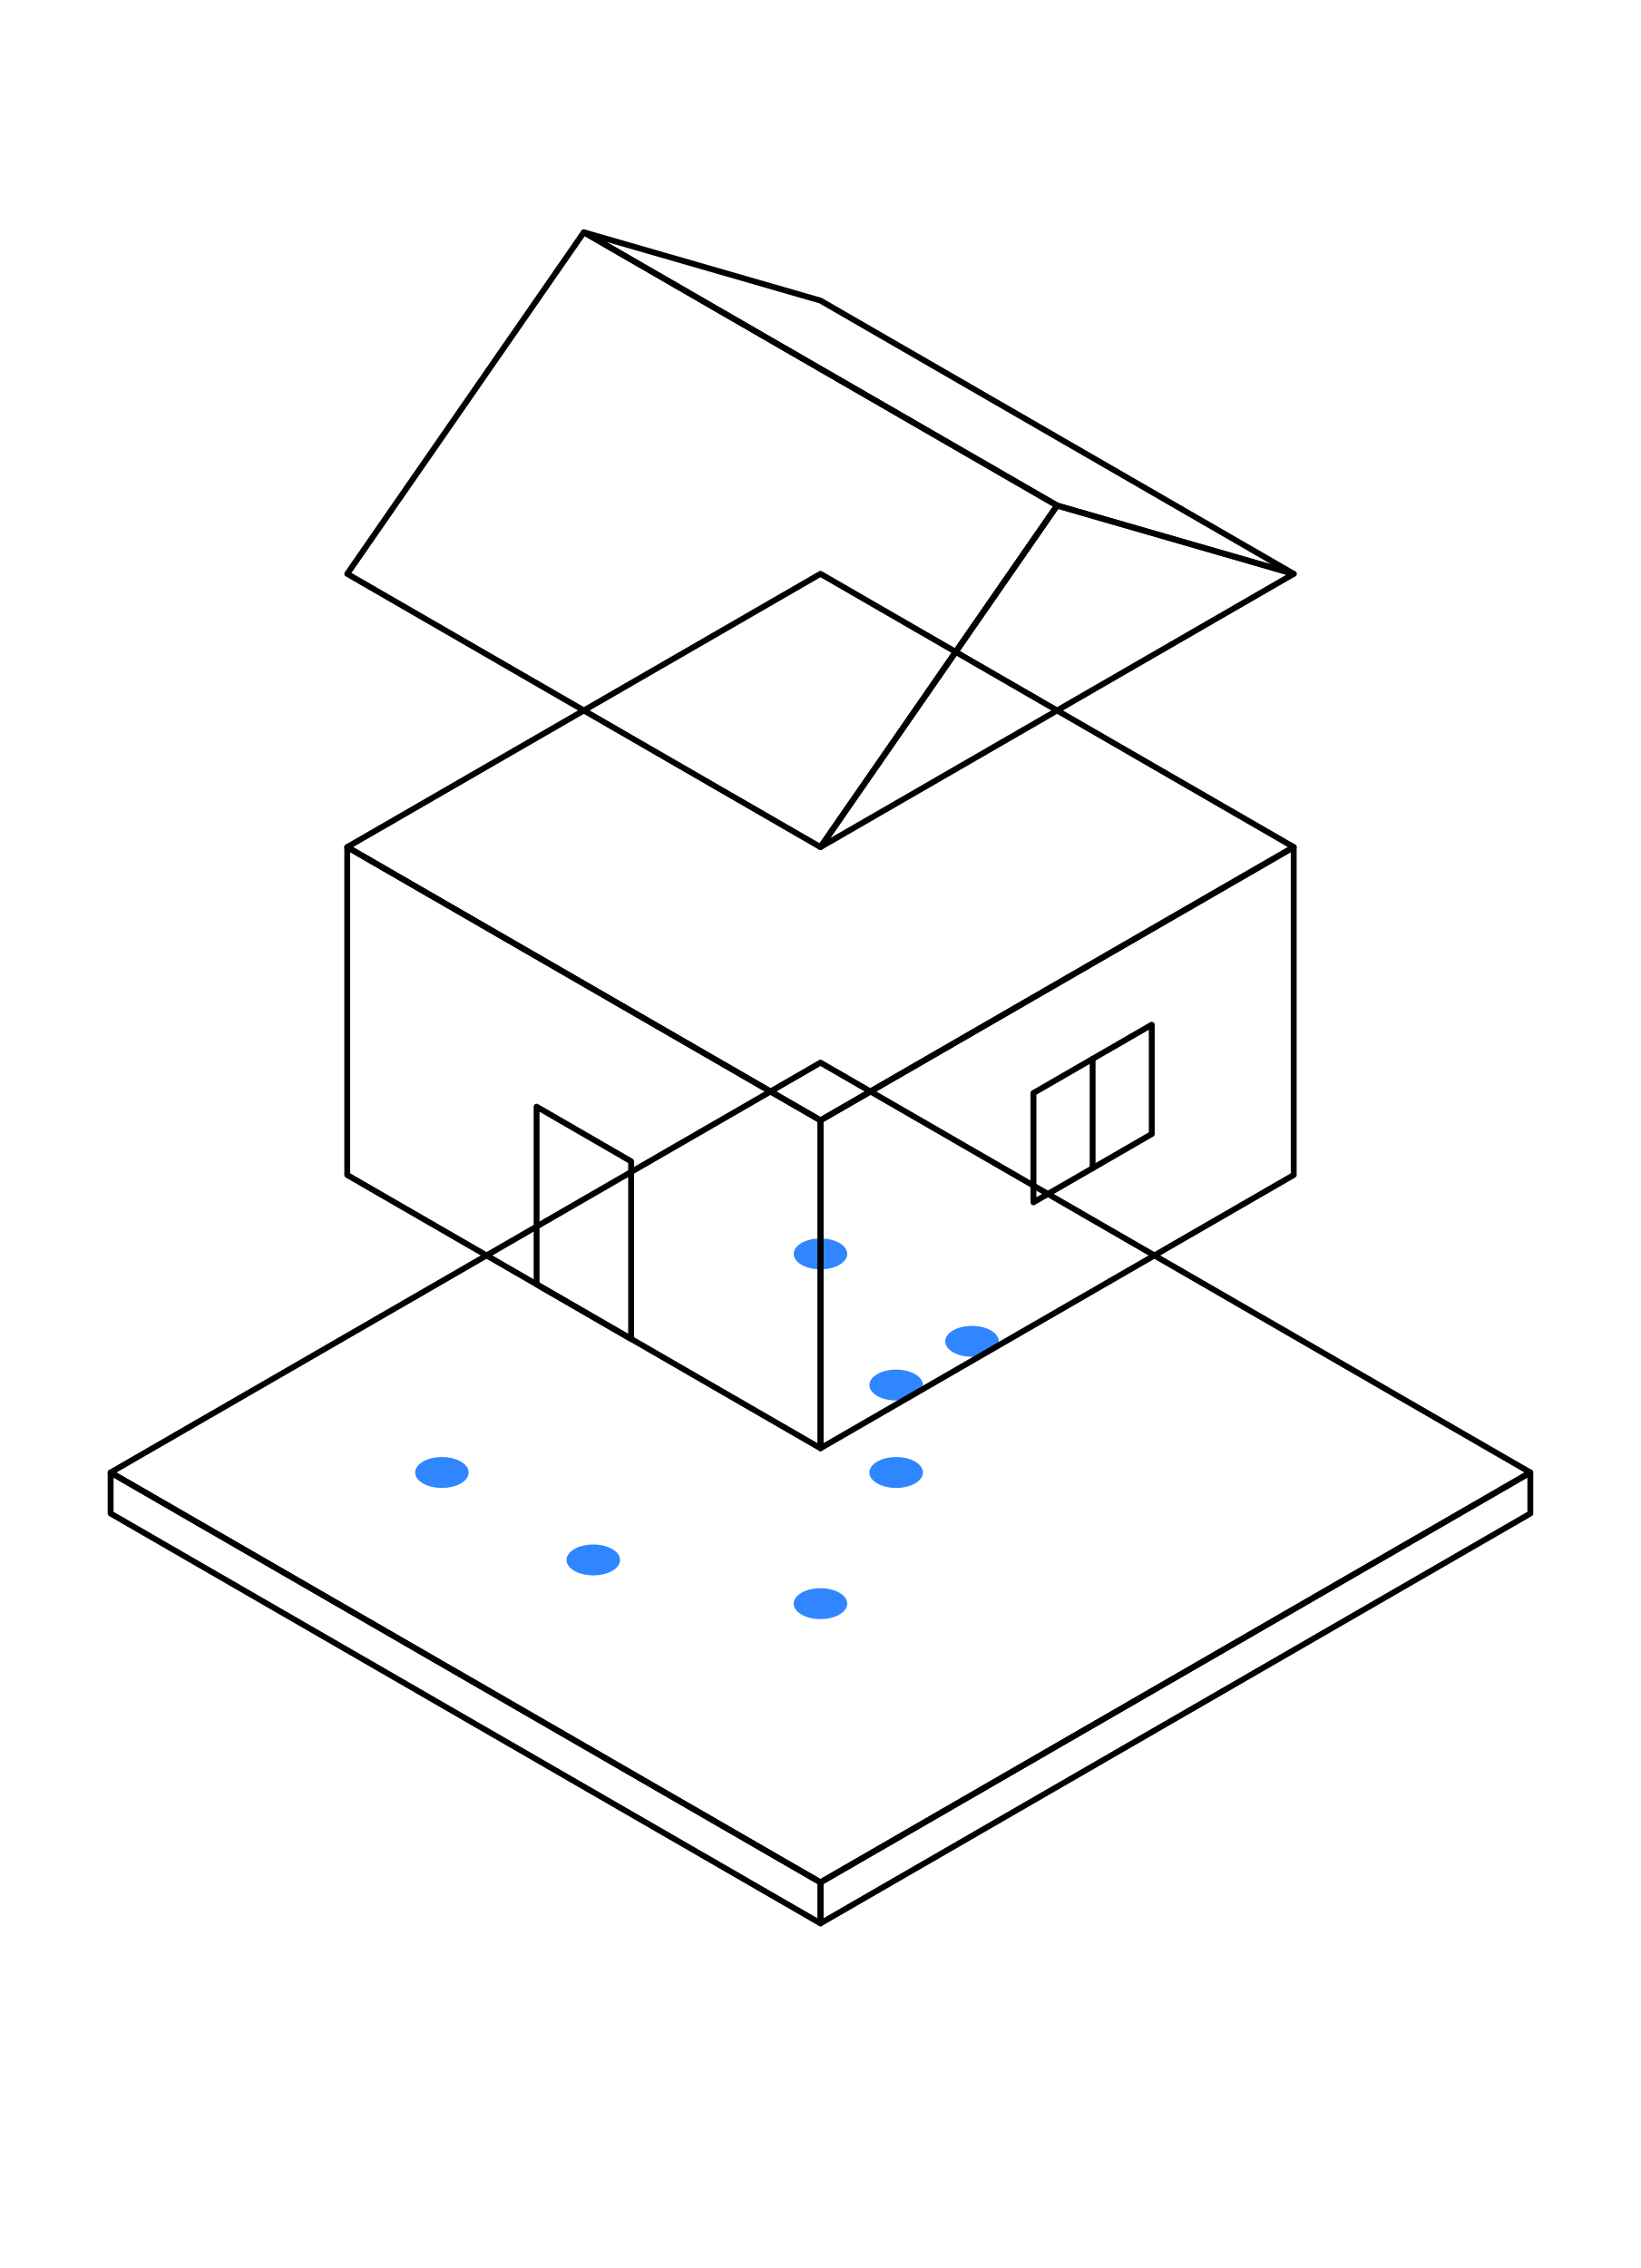
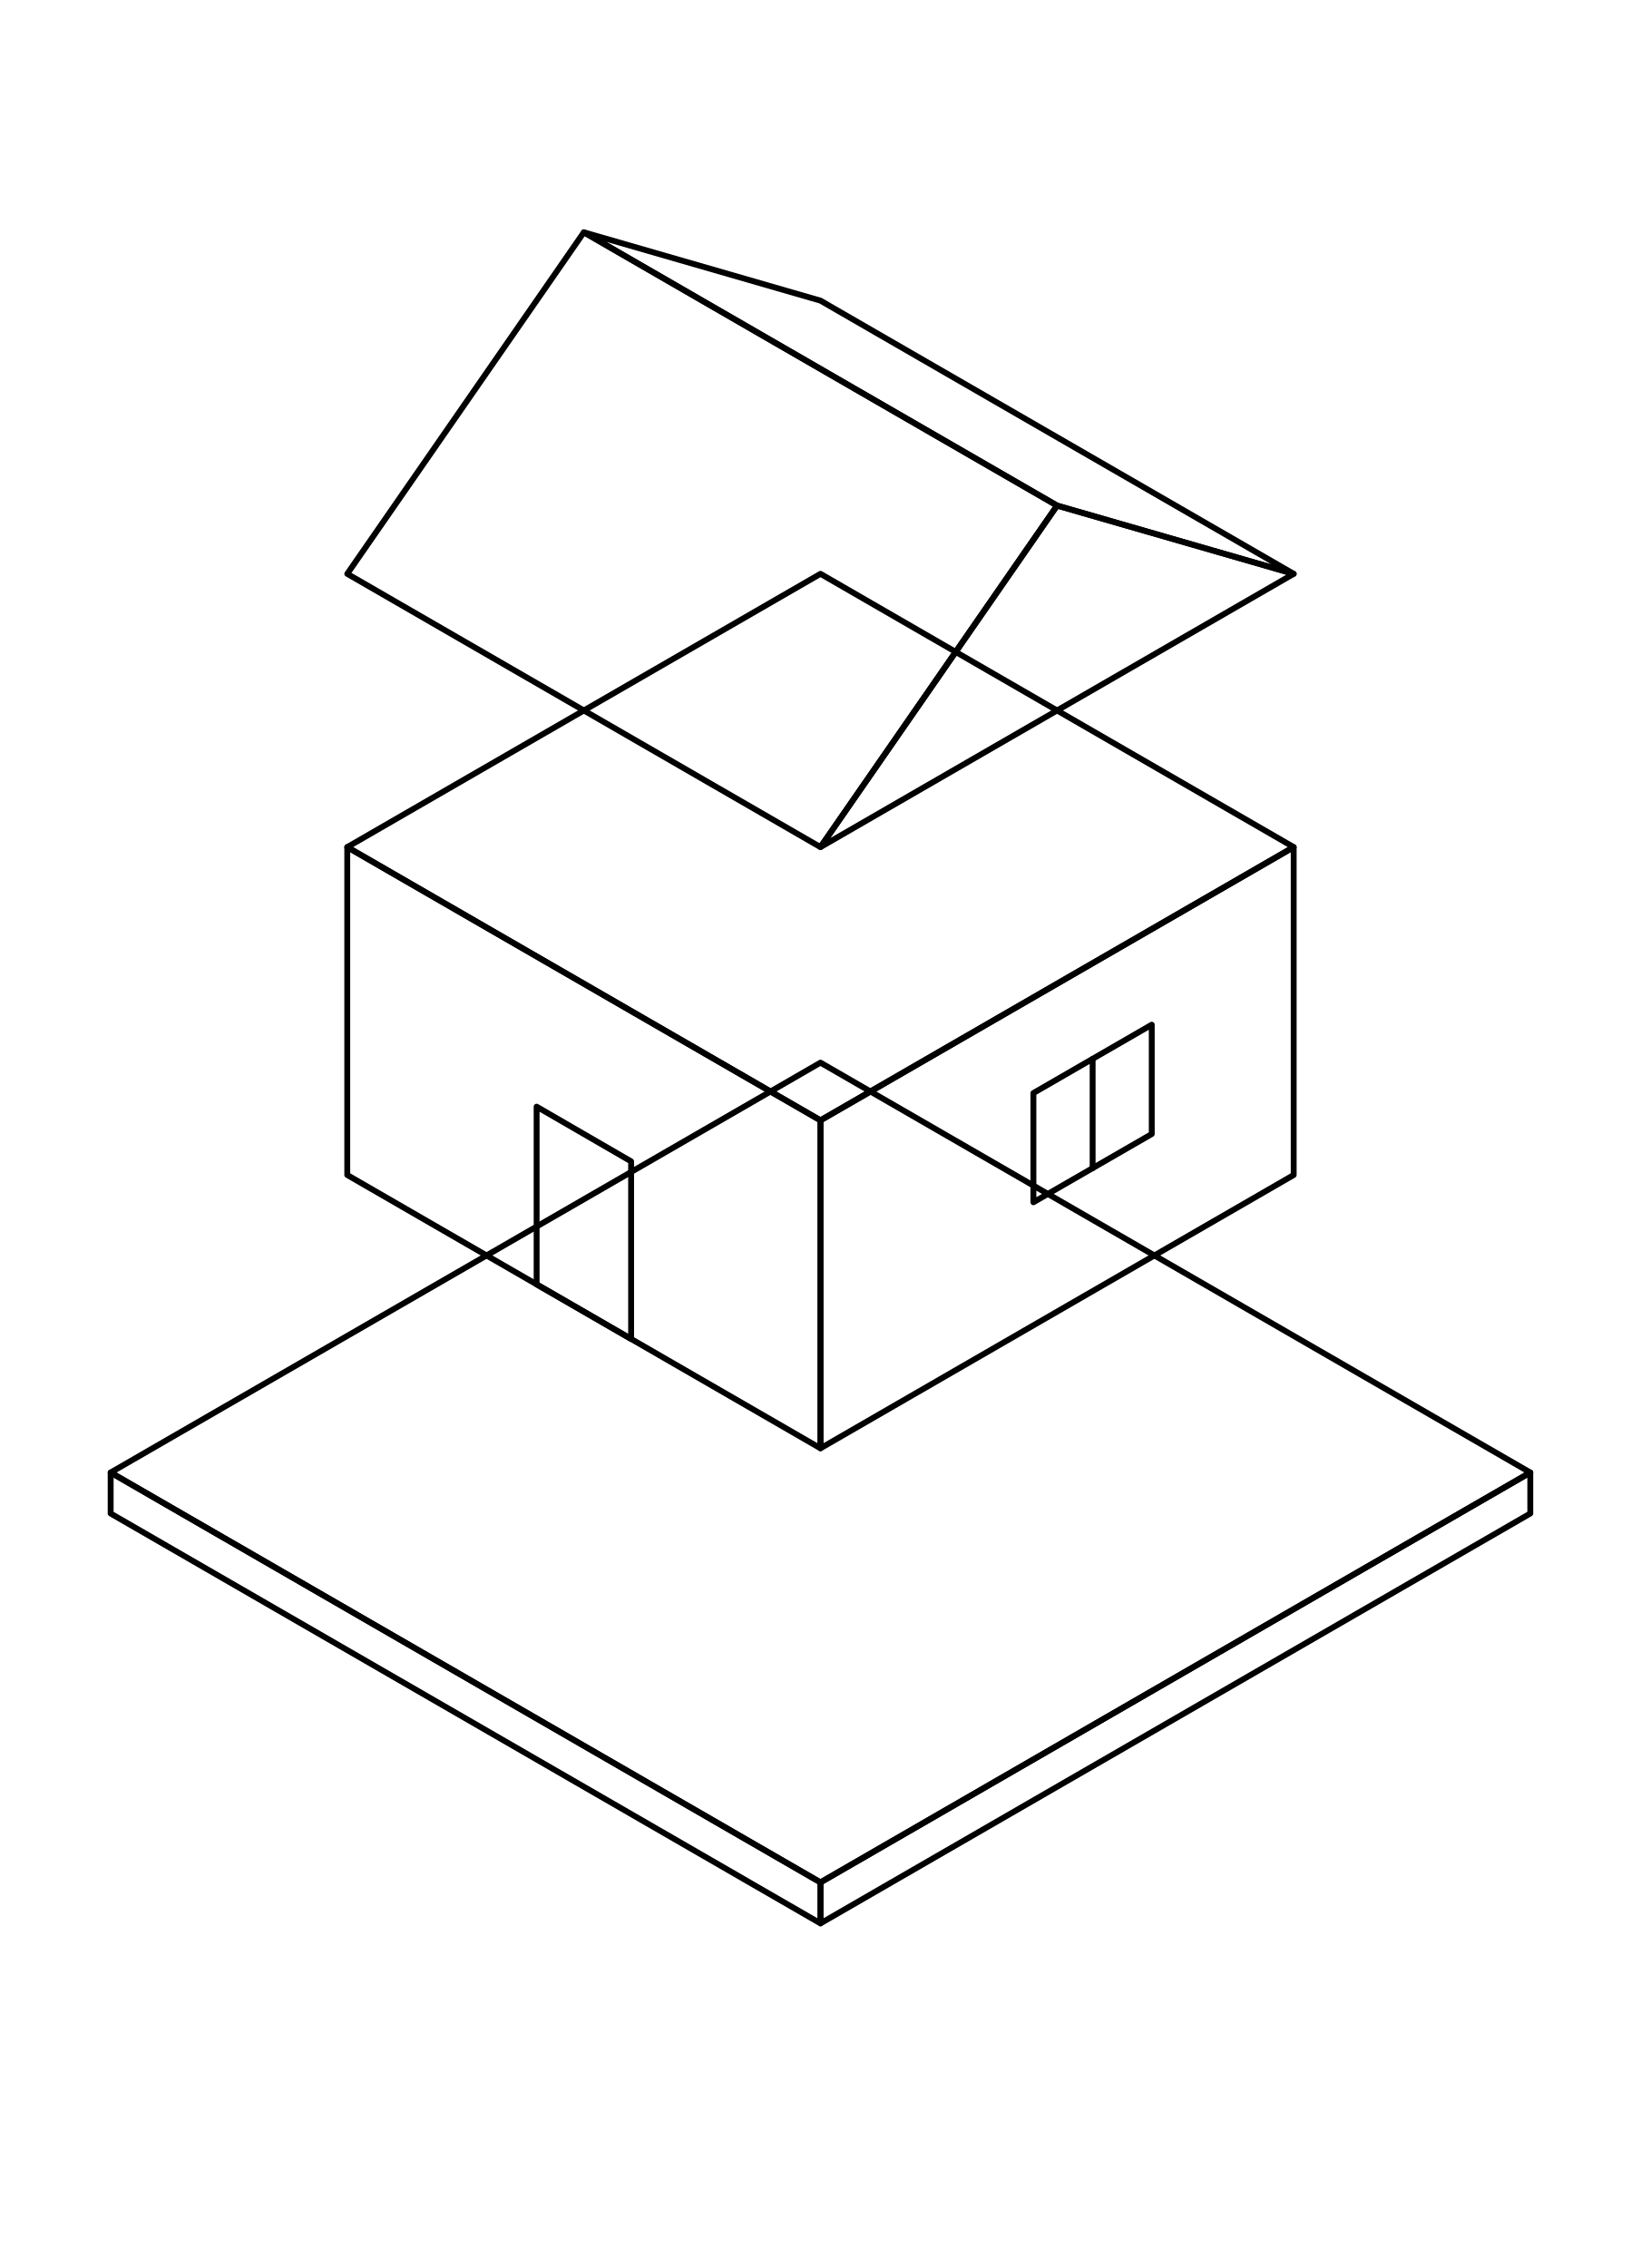
<svg xmlns="http://www.w3.org/2000/svg" width="178" height="246" viewBox="0 0 178 246.235" fill="none">
-   <g>
-     <path d="M89 115.369L166.074 159.869L89 204.369L11.926 159.869L89 115.369Z" class="hiw-art-face" stroke-width="0.638" stroke-linecap="round" stroke-linejoin="round" stroke="currentColor" />
-     <path d="M166.074 164.319L89 208.819V204.369L166.074 159.869V164.319Z" class="hiw-art-face" stroke-width="0.638" stroke-linecap="round" stroke-linejoin="round" stroke="currentColor" />
-     <path d="M11.926 164.319L89 208.819V204.369L11.926 159.869V164.319Z" class="hiw-art-face" stroke-width="0.638" stroke-linecap="round" stroke-linejoin="round" stroke="currentColor" />
-     <path d="M89.001 137.293C90.106 137.293 91.003 136.775 91.003 136.136C91.003 135.497 90.106 134.979 89.001 134.979C87.895 134.979 86.998 135.497 86.998 136.136C86.998 136.775 87.895 137.293 89.001 137.293Z" class="hiw-art-dot" />
-     <path d="M80.783 142.039C81.889 142.039 82.785 141.521 82.785 140.882C82.785 140.243 81.889 139.725 80.783 139.725C79.677 139.725 78.78 140.243 78.78 140.882C78.78 141.521 79.677 142.039 80.783 142.039Z" class="hiw-art-dot" />
-     <path d="M72.55 146.785C73.656 146.785 74.553 146.267 74.553 145.628C74.553 144.989 73.656 144.471 72.55 144.471C71.444 144.471 70.548 144.989 70.548 145.628C70.548 146.267 71.444 146.785 72.55 146.785Z" class="hiw-art-dot" />
-     <path d="M64.333 151.531C65.439 151.531 66.335 151.013 66.335 150.374C66.335 149.735 65.439 149.217 64.333 149.217C63.227 149.217 62.33 149.735 62.33 150.374C62.33 151.013 63.227 151.531 64.333 151.531Z" class="hiw-art-dot" />
-     <path d="M56.115 156.279C57.221 156.279 58.117 155.761 58.117 155.122C58.117 154.483 57.221 153.965 56.115 153.965C55.009 153.965 54.112 154.483 54.112 155.122C54.112 155.761 55.009 156.279 56.115 156.279Z" class="hiw-art-dot" />
-     <path d="M47.897 161.025C49.003 161.025 49.9 160.507 49.9 159.868C49.9 159.229 49.003 158.711 47.897 158.711C46.791 158.711 45.895 159.229 45.895 159.868C45.895 160.507 46.791 161.025 47.897 161.025Z" class="hiw-art-dot" />
-     <path d="M97.218 142.039C98.324 142.039 99.221 141.521 99.221 140.882C99.221 140.243 98.324 139.725 97.218 139.725C96.112 139.725 95.216 140.243 95.216 140.882C95.216 141.521 96.112 142.039 97.218 142.039Z" class="hiw-art-dot" />
-     <path d="M89.001 146.785C90.106 146.785 91.003 146.267 91.003 145.628C91.003 144.989 90.106 144.471 89.001 144.471C87.895 144.471 86.998 144.989 86.998 145.628C86.998 146.267 87.895 146.785 89.001 146.785Z" class="hiw-art-dot" />
-     <path d="M80.783 151.531C81.889 151.531 82.785 151.013 82.785 150.374C82.785 149.735 81.889 149.217 80.783 149.217C79.677 149.217 78.78 149.735 78.78 150.374C78.78 151.013 79.677 151.531 80.783 151.531Z" class="hiw-art-dot" />
-     <path d="M72.55 156.279C73.656 156.279 74.553 155.761 74.553 155.122C74.553 154.483 73.656 153.965 72.55 153.965C71.444 153.965 70.548 154.483 70.548 155.122C70.548 155.761 71.444 156.279 72.55 156.279Z" class="hiw-art-dot" />
-     <path d="M64.333 161.025C65.439 161.025 66.335 160.507 66.335 159.868C66.335 159.229 65.439 158.711 64.333 158.711C63.227 158.711 62.33 159.229 62.33 159.868C62.33 160.507 63.227 161.025 64.333 161.025Z" class="hiw-art-dot" />
-     <path d="M56.115 165.773C57.221 165.773 58.117 165.255 58.117 164.616C58.117 163.977 57.221 163.459 56.115 163.459C55.009 163.459 54.112 163.977 54.112 164.616C54.112 165.255 55.009 165.773 56.115 165.773Z" class="hiw-art-dot" />
-     <path d="M105.451 146.785C106.557 146.785 107.453 146.267 107.453 145.628C107.453 144.989 106.557 144.471 105.451 144.471C104.345 144.471 103.448 144.989 103.448 145.628C103.448 146.267 104.345 146.785 105.451 146.785Z" class="hiw-art-dot" />
-     <path d="M97.218 151.531C98.324 151.531 99.221 151.013 99.221 150.374C99.221 149.735 98.324 149.217 97.218 149.217C96.112 149.217 95.216 149.735 95.216 150.374C95.216 151.013 96.112 151.531 97.218 151.531Z" class="hiw-art-dot" />
-     <path d="M89.001 156.279C90.106 156.279 91.003 155.761 91.003 155.122C91.003 154.483 90.106 153.965 89.001 153.965C87.895 153.965 86.998 154.483 86.998 155.122C86.998 155.761 87.895 156.279 89.001 156.279Z" class="hiw-art-dot" />
-     <path d="M80.783 161.025C81.889 161.025 82.785 160.507 82.785 159.868C82.785 159.229 81.889 158.711 80.783 158.711C79.677 158.711 78.78 159.229 78.78 159.868C78.78 160.507 79.677 161.025 80.783 161.025Z" class="hiw-art-dot" />
-     <path d="M72.55 165.773C73.656 165.773 74.553 165.255 74.553 164.616C74.553 163.977 73.656 163.459 72.55 163.459C71.444 163.459 70.548 163.977 70.548 164.616C70.548 165.255 71.444 165.773 72.55 165.773Z" class="hiw-art-dot" />
-     <path d="M64.333 170.519C65.439 170.519 66.335 170.001 66.335 169.362C66.335 168.723 65.439 168.205 64.333 168.205C63.227 168.205 62.33 168.723 62.33 169.362C62.33 170.001 63.227 170.519 64.333 170.519Z" class="hiw-art-dot" />
-     <path d="M113.669 151.531C114.774 151.531 115.671 151.013 115.671 150.374C115.671 149.735 114.774 149.217 113.669 149.217C112.563 149.217 111.666 149.735 111.666 150.374C111.666 151.013 112.563 151.531 113.669 151.531Z" class="hiw-art-dot" />
-     <path d="M105.451 156.279C106.557 156.279 107.453 155.761 107.453 155.122C107.453 154.483 106.557 153.965 105.451 153.965C104.345 153.965 103.448 154.483 103.448 155.122C103.448 155.761 104.345 156.279 105.451 156.279Z" class="hiw-art-dot" />
-     <path d="M97.218 161.025C98.324 161.025 99.221 160.507 99.221 159.868C99.221 159.229 98.324 158.711 97.218 158.711C96.112 158.711 95.216 159.229 95.216 159.868C95.216 160.507 96.112 161.025 97.218 161.025Z" class="hiw-art-dot" />
-     <path d="M89.001 165.773C90.106 165.773 91.003 165.255 91.003 164.616C91.003 163.977 90.106 163.459 89.001 163.459C87.895 163.459 86.998 163.977 86.998 164.616C86.998 165.255 87.895 165.773 89.001 165.773Z" class="hiw-art-dot" />
-     <path d="M80.783 170.519C81.889 170.519 82.785 170.001 82.785 169.362C82.785 168.723 81.889 168.205 80.783 168.205C79.677 168.205 78.78 168.723 78.78 169.362C78.78 170.001 79.677 170.519 80.783 170.519Z" class="hiw-art-dot" />
-     <path d="M72.55 175.265C73.656 175.265 74.553 174.747 74.553 174.108C74.553 173.469 73.656 172.951 72.55 172.951C71.444 172.951 70.548 173.469 70.548 174.108C70.548 174.747 71.444 175.265 72.55 175.265Z" class="hiw-art-dot" />
-     <path d="M121.885 156.279C122.991 156.279 123.888 155.761 123.888 155.122C123.888 154.483 122.991 153.965 121.885 153.965C120.779 153.965 119.883 154.483 119.883 155.122C119.883 155.761 120.779 156.279 121.885 156.279Z" class="hiw-art-dot" />
-     <path d="M113.669 161.025C114.774 161.025 115.671 160.507 115.671 159.868C115.671 159.229 114.774 158.711 113.669 158.711C112.563 158.711 111.666 159.229 111.666 159.868C111.666 160.507 112.563 161.025 113.669 161.025Z" class="hiw-art-dot" />
-     <path d="M105.451 165.773C106.557 165.773 107.453 165.255 107.453 164.616C107.453 163.977 106.557 163.459 105.451 163.459C104.345 163.459 103.448 163.977 103.448 164.616C103.448 165.255 104.345 165.773 105.451 165.773Z" class="hiw-art-dot" />
-     <path d="M97.218 170.519C98.324 170.519 99.221 170.001 99.221 169.362C99.221 168.723 98.324 168.205 97.218 168.205C96.112 168.205 95.216 168.723 95.216 169.362C95.216 170.001 96.112 170.519 97.218 170.519Z" class="hiw-art-dot" />
-     <path d="M89.001 175.265C90.106 175.265 91.003 174.747 91.003 174.108C91.003 173.469 90.106 172.951 89.001 172.951C87.895 172.951 86.998 173.469 86.998 174.108C86.998 174.747 87.895 175.265 89.001 175.265Z" class="hiw-art-dot" />
-     <path d="M80.783 180.011C81.889 180.011 82.785 179.493 82.785 178.854C82.785 178.215 81.889 177.697 80.783 177.697C79.677 177.697 78.78 178.215 78.78 178.854C78.78 179.493 79.677 180.011 80.783 180.011Z" class="hiw-art-dot" />
-     <path d="M130.103 161.025C131.209 161.025 132.106 160.507 132.106 159.868C132.106 159.229 131.209 158.711 130.103 158.711C128.997 158.711 128.101 159.229 128.101 159.868C128.101 160.507 128.997 161.025 130.103 161.025Z" class="hiw-art-dot" />
-     <path d="M121.885 165.773C122.991 165.773 123.888 165.255 123.888 164.616C123.888 163.977 122.991 163.459 121.885 163.459C120.779 163.459 119.883 163.977 119.883 164.616C119.883 165.255 120.779 165.773 121.885 165.773Z" class="hiw-art-dot" />
-     <path d="M113.669 170.519C114.774 170.519 115.671 170.001 115.671 169.362C115.671 168.723 114.774 168.205 113.669 168.205C112.563 168.205 111.666 168.723 111.666 169.362C111.666 170.001 112.563 170.519 113.669 170.519Z" class="hiw-art-dot" />
-     <path d="M105.451 175.265C106.557 175.265 107.453 174.747 107.453 174.108C107.453 173.469 106.557 172.951 105.451 172.951C104.345 172.951 103.448 173.469 103.448 174.108C103.448 174.747 104.345 175.265 105.451 175.265Z" class="hiw-art-dot" />
-     <path d="M97.218 180.011C98.324 180.011 99.221 179.493 99.221 178.854C99.221 178.215 98.324 177.697 97.218 177.697C96.112 177.697 95.216 178.215 95.216 178.854C95.216 179.493 96.112 180.011 97.218 180.011Z" class="hiw-art-dot" />
-     <path d="M89.001 184.759C90.106 184.759 91.003 184.241 91.003 183.602C91.003 182.963 90.106 182.445 89.001 182.445C87.895 182.445 86.998 182.963 86.998 183.602C86.998 184.241 87.895 184.759 89.001 184.759Z" class="hiw-art-dot" />
-     <path d="M89 137.811C90.606 137.811 91.907 137.061 91.907 136.135C91.907 135.209 90.606 134.459 89 134.459C87.394 134.459 86.093 135.209 86.093 136.135C86.093 137.061 87.394 137.811 89 137.811Z" fill="#2F86FF" />
-     <path d="M47.897 161.544C49.502 161.544 50.804 160.793 50.804 159.868C50.804 158.942 49.502 158.191 47.897 158.191C46.291 158.191 44.989 158.942 44.989 159.868C44.989 160.793 46.291 161.544 47.897 161.544Z" fill="#2F86FF" />
-     <path d="M105.45 147.305C107.056 147.305 108.358 146.555 108.358 145.629C108.358 144.704 107.056 143.953 105.45 143.953C103.845 143.953 102.543 144.704 102.543 145.629C102.543 146.555 103.845 147.305 105.45 147.305Z" fill="#2F86FF" />
-     <path d="M97.218 152.052C98.824 152.052 100.125 151.301 100.125 150.375C100.125 149.45 98.824 148.699 97.218 148.699C95.612 148.699 94.311 149.45 94.311 150.375C94.311 151.301 95.612 152.052 97.218 152.052Z" fill="#2F86FF" />
-     <path d="M64.332 171.038C65.938 171.038 67.24 170.287 67.24 169.362C67.24 168.436 65.938 167.686 64.332 167.686C62.727 167.686 61.425 168.436 61.425 169.362C61.425 170.287 62.727 171.038 64.332 171.038Z" fill="#2F86FF" />
-     <path d="M97.218 161.544C98.824 161.544 100.125 160.793 100.125 159.868C100.125 158.942 98.824 158.191 97.218 158.191C95.612 158.191 94.311 158.942 94.311 159.868C94.311 160.793 95.612 161.544 97.218 161.544Z" fill="#2F86FF" />
-     <path d="M89 175.784C90.606 175.784 91.907 175.034 91.907 174.108C91.907 173.182 90.606 172.432 89 172.432C87.394 172.432 86.093 173.182 86.093 174.108C86.093 175.034 87.394 175.784 89 175.784Z" fill="#2F86FF" />
+   <g stroke-width="0.638" stroke-linecap="round" stroke-linejoin="round">
+     <path d="M89 115.37L166.07 159.87L89 204.37L11.93 159.87L89 115.37Z" class="hiw-art-face" stroke="currentColor" />
+     <path d="M166.07 164.32L89 208.82V204.37L166.07 159.87V164.32Z" class="hiw-art-face" stroke="currentColor" />
+     <path d="M11.93 164.32L89 208.82V204.37L11.93 159.87V164.32Z" class="hiw-art-face" stroke="currentColor" />
+     <path d="M89 137.29C90.11 137.29 91 136.78 91 136.14C91 135.5 90.11 134.98 89 134.98C87.89 134.98 87 135.5 87 136.14C87 136.78 87.89 137.29 89 137.29Z" class="hiw-art-dot" />
+     <path d="M80.78 142.04C81.89 142.04 82.79 141.52 82.79 140.88C82.79 140.24 81.89 139.72 80.78 139.72C79.68 139.72 78.78 140.24 78.78 140.88C78.78 141.52 79.68 142.04 80.78 142.04Z" class="hiw-art-dot" />
+     <path d="M72.55 146.78C73.66 146.78 74.55 146.27 74.55 145.63C74.55 144.99 73.66 144.47 72.55 144.47C71.44 144.47 70.55 144.99 70.55 145.63C70.55 146.27 71.44 146.78 72.55 146.78Z" class="hiw-art-dot" />
+     <path d="M64.33 151.53C65.44 151.53 66.34 151.01 66.34 150.37C66.34 149.74 65.44 149.22 64.33 149.22C63.23 149.22 62.33 149.74 62.33 150.37C62.33 151.01 63.23 151.53 64.33 151.53Z" class="hiw-art-dot" />
+     <path d="M56.11 156.28C57.22 156.28 58.12 155.76 58.12 155.12C58.12 154.48 57.22 153.97 56.11 153.97C55.01 153.97 54.11 154.48 54.11 155.12C54.11 155.76 55.01 156.28 56.11 156.28Z" class="hiw-art-dot" />
+     <path d="M47.9 161.03C49 161.03 49.9 160.51 49.9 159.87C49.9 159.23 49 158.71 47.9 158.71C46.79 158.71 45.89 159.23 45.89 159.87C45.89 160.51 46.79 161.03 47.9 161.03Z" class="hiw-art-dot" />
+     <path d="M97.22 142.04C98.32 142.04 99.22 141.52 99.22 140.88C99.22 140.24 98.32 139.72 97.22 139.72C96.11 139.72 95.22 140.24 95.22 140.88C95.22 141.52 96.11 142.04 97.22 142.04Z" class="hiw-art-dot" />
+     <path d="M89 146.78C90.11 146.78 91 146.27 91 145.63C91 144.99 90.11 144.47 89 144.47C87.89 144.47 87 144.99 87 145.63C87 146.27 87.89 146.78 89 146.78Z" class="hiw-art-dot" />
+     <path d="M80.78 151.53C81.89 151.53 82.79 151.01 82.79 150.37C82.79 149.74 81.89 149.22 80.78 149.22C79.68 149.22 78.78 149.74 78.78 150.37C78.78 151.01 79.68 151.53 80.78 151.53Z" class="hiw-art-dot" />
+     <path d="M72.55 156.28C73.66 156.28 74.55 155.76 74.55 155.12C74.55 154.48 73.66 153.97 72.55 153.97C71.44 153.97 70.55 154.48 70.55 155.12C70.55 155.76 71.44 156.28 72.55 156.28Z" class="hiw-art-dot" />
+     <path d="M64.33 161.03C65.44 161.03 66.34 160.51 66.34 159.87C66.34 159.23 65.44 158.71 64.33 158.71C63.23 158.71 62.33 159.23 62.33 159.87C62.33 160.51 63.23 161.03 64.33 161.03Z" class="hiw-art-dot" />
+     <path d="M56.11 165.77C57.22 165.77 58.12 165.25 58.12 164.62C58.12 163.98 57.22 163.46 56.11 163.46C55.01 163.46 54.11 163.98 54.11 164.62C54.11 165.25 55.01 165.77 56.11 165.77Z" class="hiw-art-dot" />
+     <path d="M105.45 146.78C106.56 146.78 107.45 146.27 107.45 145.63C107.45 144.99 106.56 144.47 105.45 144.47C104.34 144.47 103.45 144.99 103.45 145.63C103.45 146.27 104.34 146.78 105.45 146.78Z" class="hiw-art-dot" />
+     <path d="M97.22 151.53C98.32 151.53 99.22 151.01 99.22 150.37C99.22 149.74 98.32 149.22 97.22 149.22C96.11 149.22 95.22 149.74 95.22 150.37C95.22 151.01 96.11 151.53 97.22 151.53Z" class="hiw-art-dot" />
+     <path d="M89 156.28C90.11 156.28 91 155.76 91 155.12C91 154.48 90.11 153.97 89 153.97C87.89 153.97 87 154.48 87 155.12C87 155.76 87.89 156.28 89 156.28Z" class="hiw-art-dot" />
+     <path d="M80.78 161.03C81.89 161.03 82.79 160.51 82.79 159.87C82.79 159.23 81.89 158.71 80.78 158.71C79.68 158.71 78.78 159.23 78.78 159.87C78.78 160.51 79.68 161.03 80.78 161.03Z" class="hiw-art-dot" />
+     <path d="M72.55 165.77C73.66 165.77 74.55 165.25 74.55 164.62C74.55 163.98 73.66 163.46 72.55 163.46C71.44 163.46 70.55 163.98 70.55 164.62C70.55 165.25 71.44 165.77 72.55 165.77Z" class="hiw-art-dot" />
+     <path d="M64.33 170.52C65.44 170.52 66.34 170 66.34 169.36C66.34 168.72 65.44 168.21 64.33 168.21C63.23 168.21 62.33 168.72 62.33 169.36C62.33 170 63.23 170.52 64.33 170.52Z" class="hiw-art-dot" />
+     <path d="M113.67 151.53C114.77 151.53 115.67 151.01 115.67 150.37C115.67 149.74 114.77 149.22 113.67 149.22C112.56 149.22 111.67 149.74 111.67 150.37C111.67 151.01 112.56 151.53 113.67 151.53Z" class="hiw-art-dot" />
+     <path d="M105.45 156.28C106.56 156.28 107.45 155.76 107.45 155.12C107.45 154.48 106.56 153.97 105.45 153.97C104.34 153.97 103.45 154.48 103.45 155.12C103.45 155.76 104.34 156.28 105.45 156.28Z" class="hiw-art-dot" />
+     <path d="M97.22 161.03C98.32 161.03 99.22 160.51 99.22 159.87C99.22 159.23 98.32 158.71 97.22 158.71C96.11 158.71 95.22 159.23 95.22 159.87C95.22 160.51 96.11 161.03 97.22 161.03Z" class="hiw-art-dot" />
+     <path d="M89 165.77C90.11 165.77 91 165.25 91 164.62C91 163.98 90.11 163.46 89 163.46C87.89 163.46 87 163.98 87 164.62C87 165.25 87.89 165.77 89 165.77Z" class="hiw-art-dot" />
+     <path d="M80.78 170.52C81.89 170.52 82.79 170 82.79 169.36C82.79 168.72 81.89 168.21 80.78 168.21C79.68 168.21 78.78 168.72 78.78 169.36C78.78 170 79.68 170.52 80.78 170.52Z" class="hiw-art-dot" />
+     <path d="M72.55 175.26C73.66 175.26 74.55 174.75 74.55 174.11C74.55 173.47 73.66 172.95 72.55 172.95C71.44 172.95 70.55 173.47 70.55 174.11C70.55 174.75 71.44 175.26 72.55 175.26Z" class="hiw-art-dot" />
+     <path d="M121.89 156.28C122.99 156.28 123.89 155.76 123.89 155.12C123.89 154.48 122.99 153.97 121.89 153.97C120.78 153.97 119.88 154.48 119.88 155.12C119.88 155.76 120.78 156.28 121.89 156.28Z" class="hiw-art-dot" />
+     <path d="M113.67 161.03C114.77 161.03 115.67 160.51 115.67 159.87C115.67 159.23 114.77 158.71 113.67 158.71C112.56 158.71 111.67 159.23 111.67 159.87C111.67 160.51 112.56 161.03 113.67 161.03Z" class="hiw-art-dot" />
+     <path d="M105.45 165.77C106.56 165.77 107.45 165.25 107.45 164.62C107.45 163.98 106.56 163.46 105.45 163.46C104.34 163.46 103.45 163.98 103.45 164.62C103.45 165.25 104.34 165.77 105.45 165.77Z" class="hiw-art-dot" />
+     <path d="M97.22 170.52C98.32 170.52 99.22 170 99.22 169.36C99.22 168.72 98.32 168.21 97.22 168.21C96.11 168.21 95.22 168.72 95.22 169.36C95.22 170 96.11 170.52 97.22 170.52Z" class="hiw-art-dot" />
+     <path d="M89 175.26C90.11 175.26 91 174.75 91 174.11C91 173.47 90.11 172.95 89 172.95C87.89 172.95 87 173.47 87 174.11C87 174.75 87.89 175.26 89 175.26Z" class="hiw-art-dot" />
+     <path d="M80.78 180.01C81.89 180.01 82.79 179.49 82.79 178.85C82.79 178.22 81.89 177.7 80.78 177.7C79.68 177.7 78.78 178.22 78.78 178.85C78.78 179.49 79.68 180.01 80.78 180.01Z" class="hiw-art-dot" />
+     <path d="M130.1 161.03C131.21 161.03 132.11 160.51 132.11 159.87C132.11 159.23 131.21 158.71 130.1 158.71C129 158.71 128.1 159.23 128.1 159.87C128.1 160.51 129 161.03 130.1 161.03Z" class="hiw-art-dot" />
+     <path d="M121.89 165.77C122.99 165.77 123.89 165.25 123.89 164.62C123.89 163.98 122.99 163.46 121.89 163.46C120.78 163.46 119.88 163.98 119.88 164.62C119.88 165.25 120.78 165.77 121.89 165.77Z" class="hiw-art-dot" />
+     <path d="M113.67 170.52C114.77 170.52 115.67 170 115.67 169.36C115.67 168.72 114.77 168.21 113.67 168.21C112.56 168.21 111.67 168.72 111.67 169.36C111.67 170 112.56 170.52 113.67 170.52Z" class="hiw-art-dot" />
+     <path d="M105.45 175.26C106.56 175.26 107.45 174.75 107.45 174.11C107.45 173.47 106.56 172.95 105.45 172.95C104.34 172.95 103.45 173.47 103.45 174.11C103.45 174.75 104.34 175.26 105.45 175.26Z" class="hiw-art-dot" />
+     <path d="M97.22 180.01C98.32 180.01 99.22 179.49 99.22 178.85C99.22 178.22 98.32 177.7 97.22 177.7C96.11 177.7 95.22 178.22 95.22 178.85C95.22 179.49 96.11 180.01 97.22 180.01Z" class="hiw-art-dot" />
+     <path d="M89 184.76C90.11 184.76 91 184.24 91 183.6C91 182.96 90.11 182.44 89 182.44C87.89 182.44 87 182.96 87 183.6C87 184.24 87.89 184.76 89 184.76Z" class="hiw-art-dot" />
+     <path d="M89 137.81C90.61 137.81 91.91 137.06 91.91 136.13C91.91 135.21 90.61 134.46 89 134.46C87.39 134.46 86.09 135.21 86.09 136.13C86.09 137.06 87.39 137.81 89 137.81Z" class="hiw-art-accent" />
+     <path d="M47.9 161.54C49.5 161.54 50.8 160.79 50.8 159.87C50.8 158.94 49.5 158.19 47.9 158.19C46.29 158.19 44.99 158.94 44.99 159.87C44.99 160.79 46.29 161.54 47.9 161.54Z" class="hiw-art-accent" />
+     <path d="M105.45 147.31C107.06 147.31 108.36 146.56 108.36 145.63C108.36 144.7 107.06 143.95 105.45 143.95C103.84 143.95 102.54 144.7 102.54 145.63C102.54 146.56 103.84 147.31 105.45 147.31Z" class="hiw-art-accent" />
+     <path d="M97.22 152.05C98.82 152.05 100.12 151.3 100.12 150.38C100.12 149.45 98.82 148.7 97.22 148.7C95.61 148.7 94.31 149.45 94.31 150.38C94.31 151.3 95.61 152.05 97.22 152.05Z" class="hiw-art-accent" />
+     <path d="M64.33 171.04C65.94 171.04 67.24 170.29 67.24 169.36C67.24 168.44 65.94 167.69 64.33 167.69C62.73 167.69 61.42 168.44 61.42 169.36C61.42 170.29 62.73 171.04 64.33 171.04Z" class="hiw-art-accent" />
+     <path d="M97.22 161.54C98.82 161.54 100.12 160.79 100.12 159.87C100.12 158.94 98.82 158.19 97.22 158.19C95.61 158.19 94.31 158.94 94.31 159.87C94.31 160.79 95.61 161.54 97.22 161.54Z" class="hiw-art-accent" />
+     <path d="M89 175.78C90.61 175.78 91.91 175.03 91.91 174.11C91.91 173.18 90.61 172.43 89 172.43C87.39 172.43 86.09 173.18 86.09 174.11C86.09 175.03 87.39 175.78 89 175.78Z" class="hiw-art-accent" />
    <g>
-       <path d="M89 62.301L140.383 91.967L89 121.634L37.617 91.967L89 62.301Z" class="hiw-art-face" stroke-width="0.638" stroke-linecap="round" stroke-linejoin="round" stroke="currentColor" />
-       <path d="M140.383 127.569L89 157.235V121.635L140.383 91.969V127.569Z" class="hiw-art-face" stroke-width="0.638" stroke-linecap="round" stroke-linejoin="round" stroke="currentColor" />
-       <path d="M37.617 127.569L89 157.235V121.635L37.617 91.969V127.569Z" class="hiw-art-face" stroke-width="0.638" stroke-linecap="round" stroke-linejoin="round" stroke="currentColor" />
-       <path d="M58.177 139.436L68.441 145.369V126.086L58.177 120.152V139.436Z" class="hiw-art-face" stroke-width="0.638" stroke-linecap="round" stroke-linejoin="round" stroke="currentColor" />
-       <path d="M124.971 123.119L112.125 130.535V118.669L124.971 111.252V123.119Z" class="hiw-art-face" stroke-width="0.638" stroke-linecap="round" stroke-linejoin="round" stroke="currentColor" />
-       <path d="M118.548 126.826V114.959" stroke-width="0.638" stroke-linecap="round" stroke="currentColor" />
+       <path d="M89 62.3L140.38 91.97L89 121.63L37.62 91.97L89 62.3Z" class="hiw-art-face" stroke="currentColor" />
+       <path d="M140.38 127.57L89 157.24V121.64L140.38 91.97V127.57Z" class="hiw-art-face" stroke="currentColor" />
+       <path d="M37.62 127.57L89 157.24V121.64L37.62 91.97V127.57Z" class="hiw-art-face" stroke="currentColor" />
+       <path d="M58.18 139.44L68.44 145.37V126.09L58.18 120.15V139.44Z" class="hiw-art-face" stroke="currentColor" />
+       <path d="M124.97 123.12L112.12 130.53V118.67L124.97 111.25V123.12Z" class="hiw-art-face" stroke="currentColor" />
+       <path d="M118.55 126.83V114.96" stroke="currentColor" />
    </g>
    <g>
-       <path d="M89 32.635L140.383 62.302L114.691 54.885L63.309 25.219L89 32.635Z" class="hiw-art-face" stroke-width="0.638" stroke-linecap="round" stroke-linejoin="round" stroke="currentColor" />
-       <path d="M37.617 62.302L89 91.969L114.691 54.885L63.309 25.218L37.617 62.302Z" class="hiw-art-face" stroke-width="0.638" stroke-linecap="round" stroke-linejoin="round" stroke="currentColor" />
-       <path d="M140.383 62.303L89 91.97L114.691 54.887L140.383 62.303Z" class="hiw-art-face" stroke-width="0.638" stroke-linecap="round" stroke-linejoin="round" stroke="currentColor" />
+       <path d="M89 32.64L140.38 62.3L114.69 54.89L63.31 25.22L89 32.64Z" class="hiw-art-face" stroke="currentColor" />
+       <path d="M37.62 62.3L89 91.97L114.69 54.89L63.31 25.22L37.62 62.3Z" class="hiw-art-face" stroke="currentColor" />
+       <path d="M140.38 62.3L89 91.97L114.69 54.89L140.38 62.3Z" class="hiw-art-face" stroke="currentColor" />
    </g>
  </g>
</svg>
